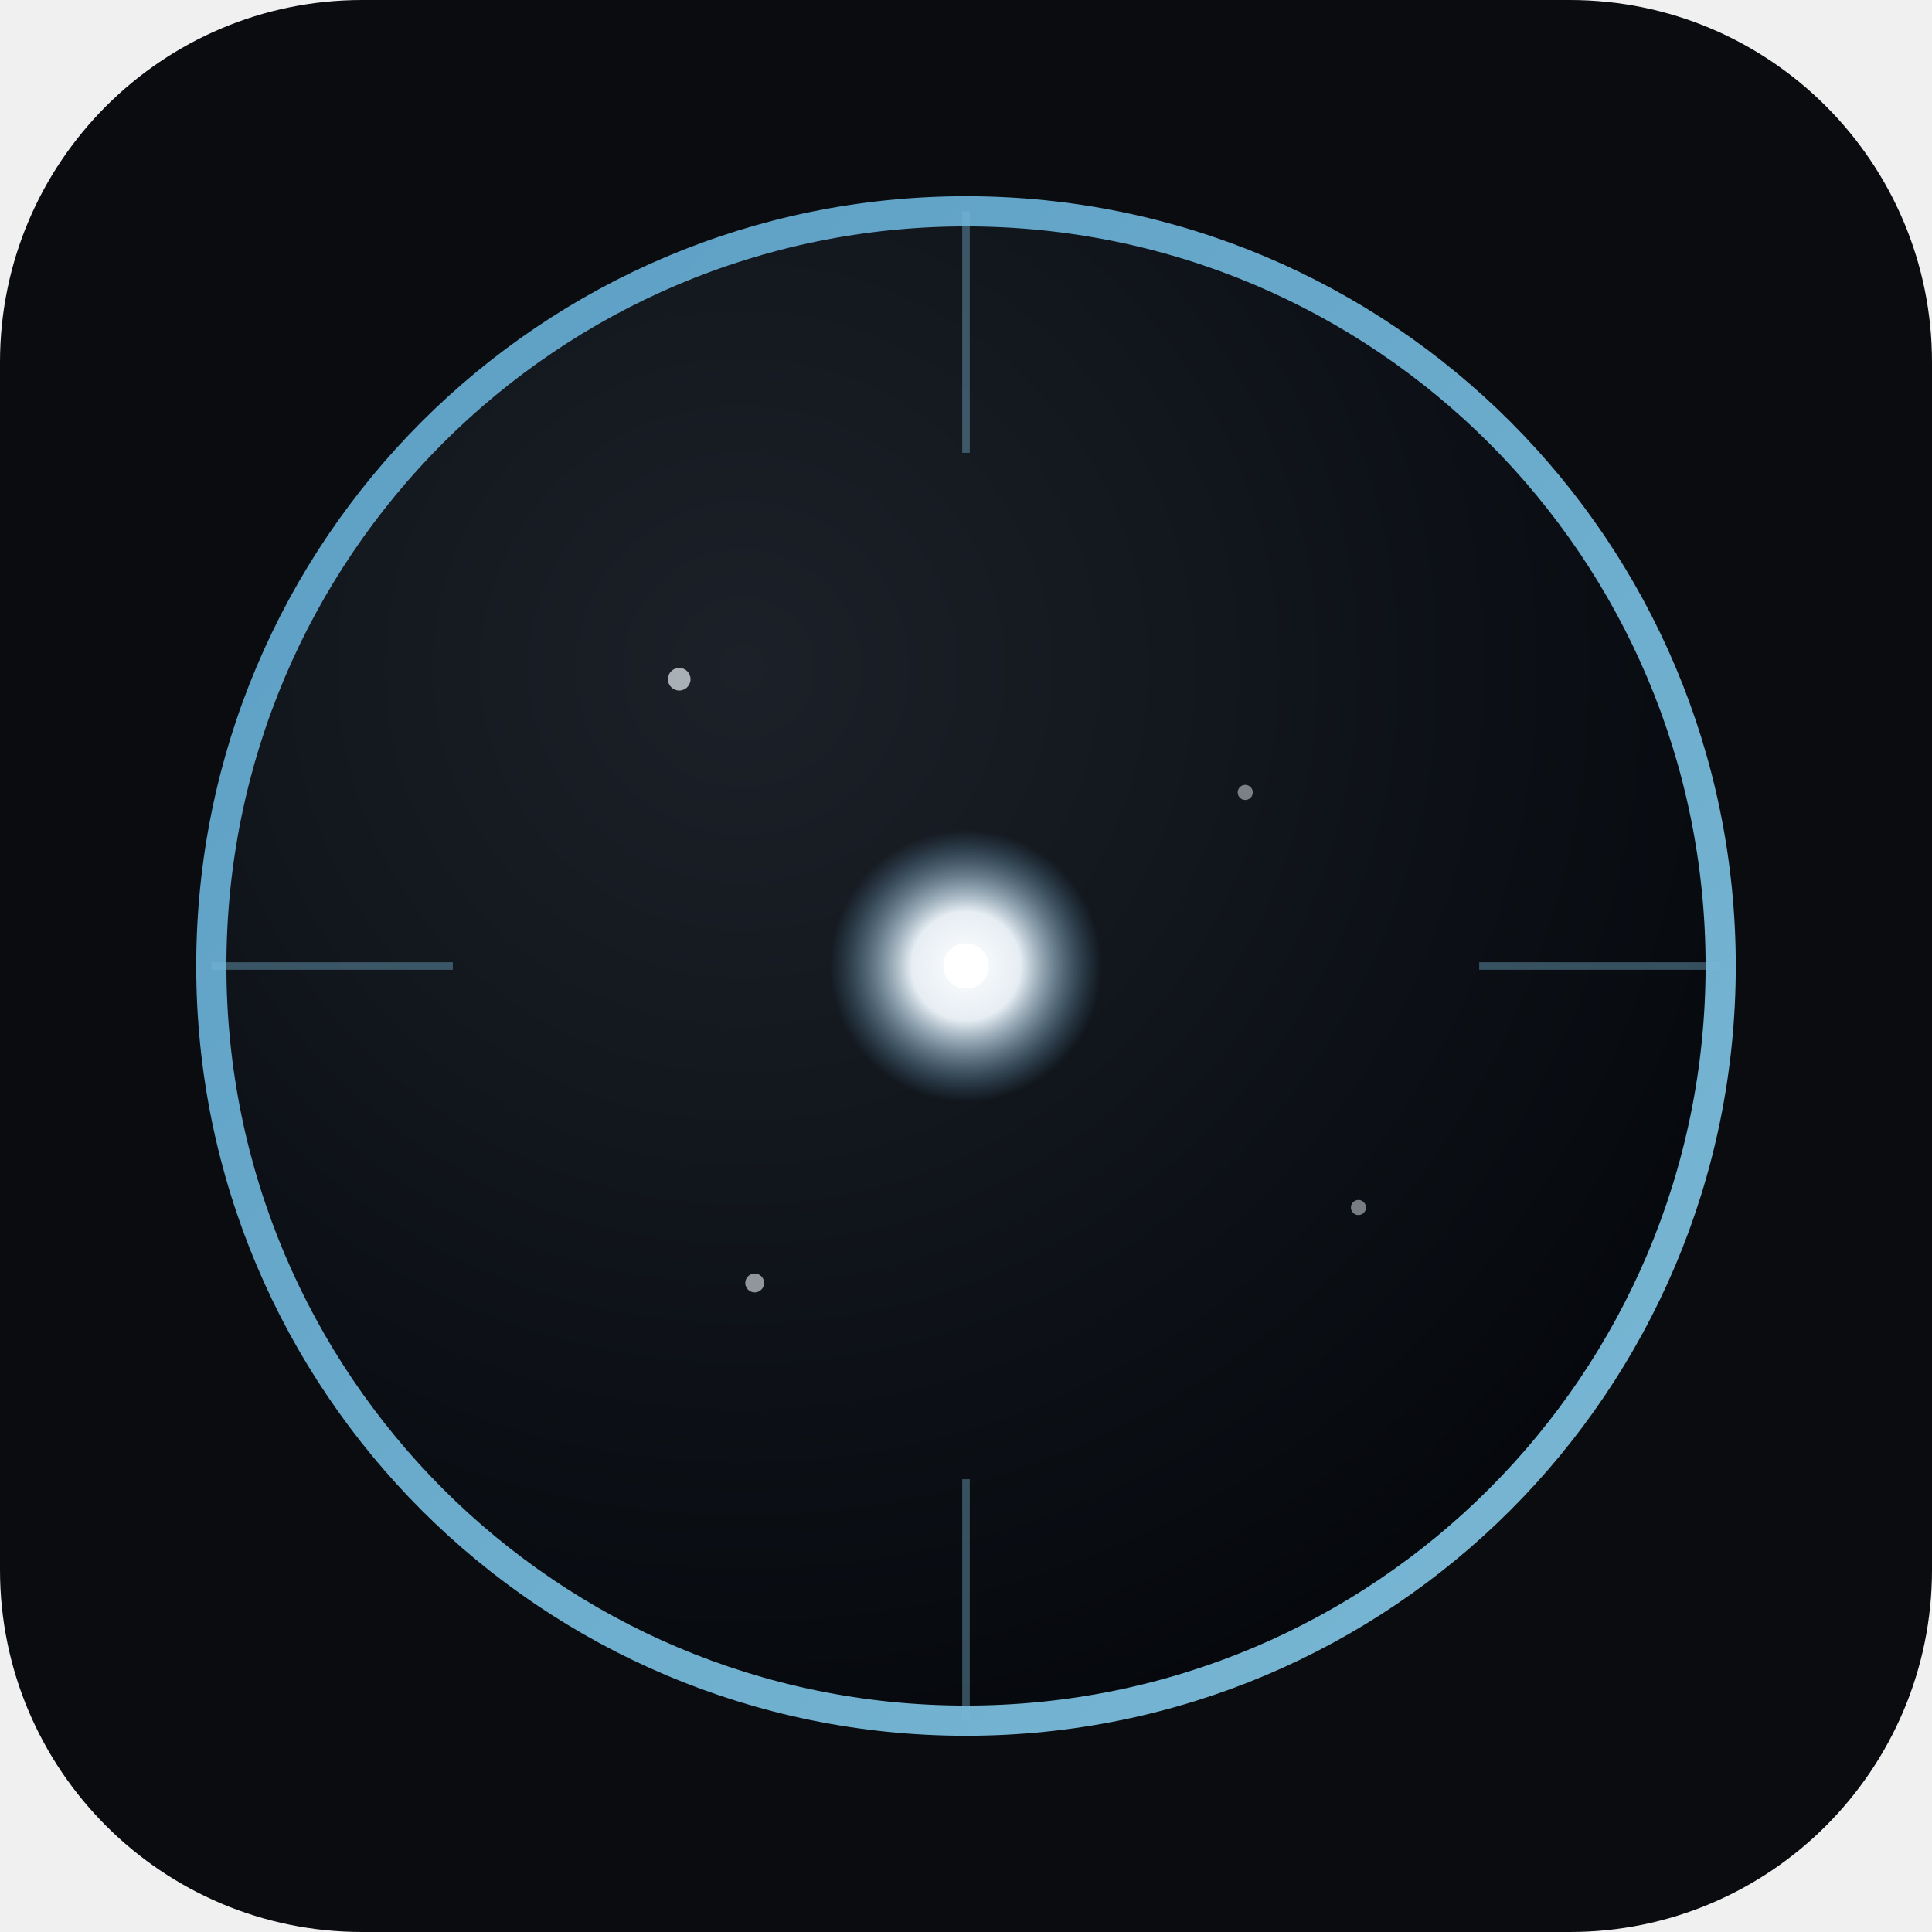
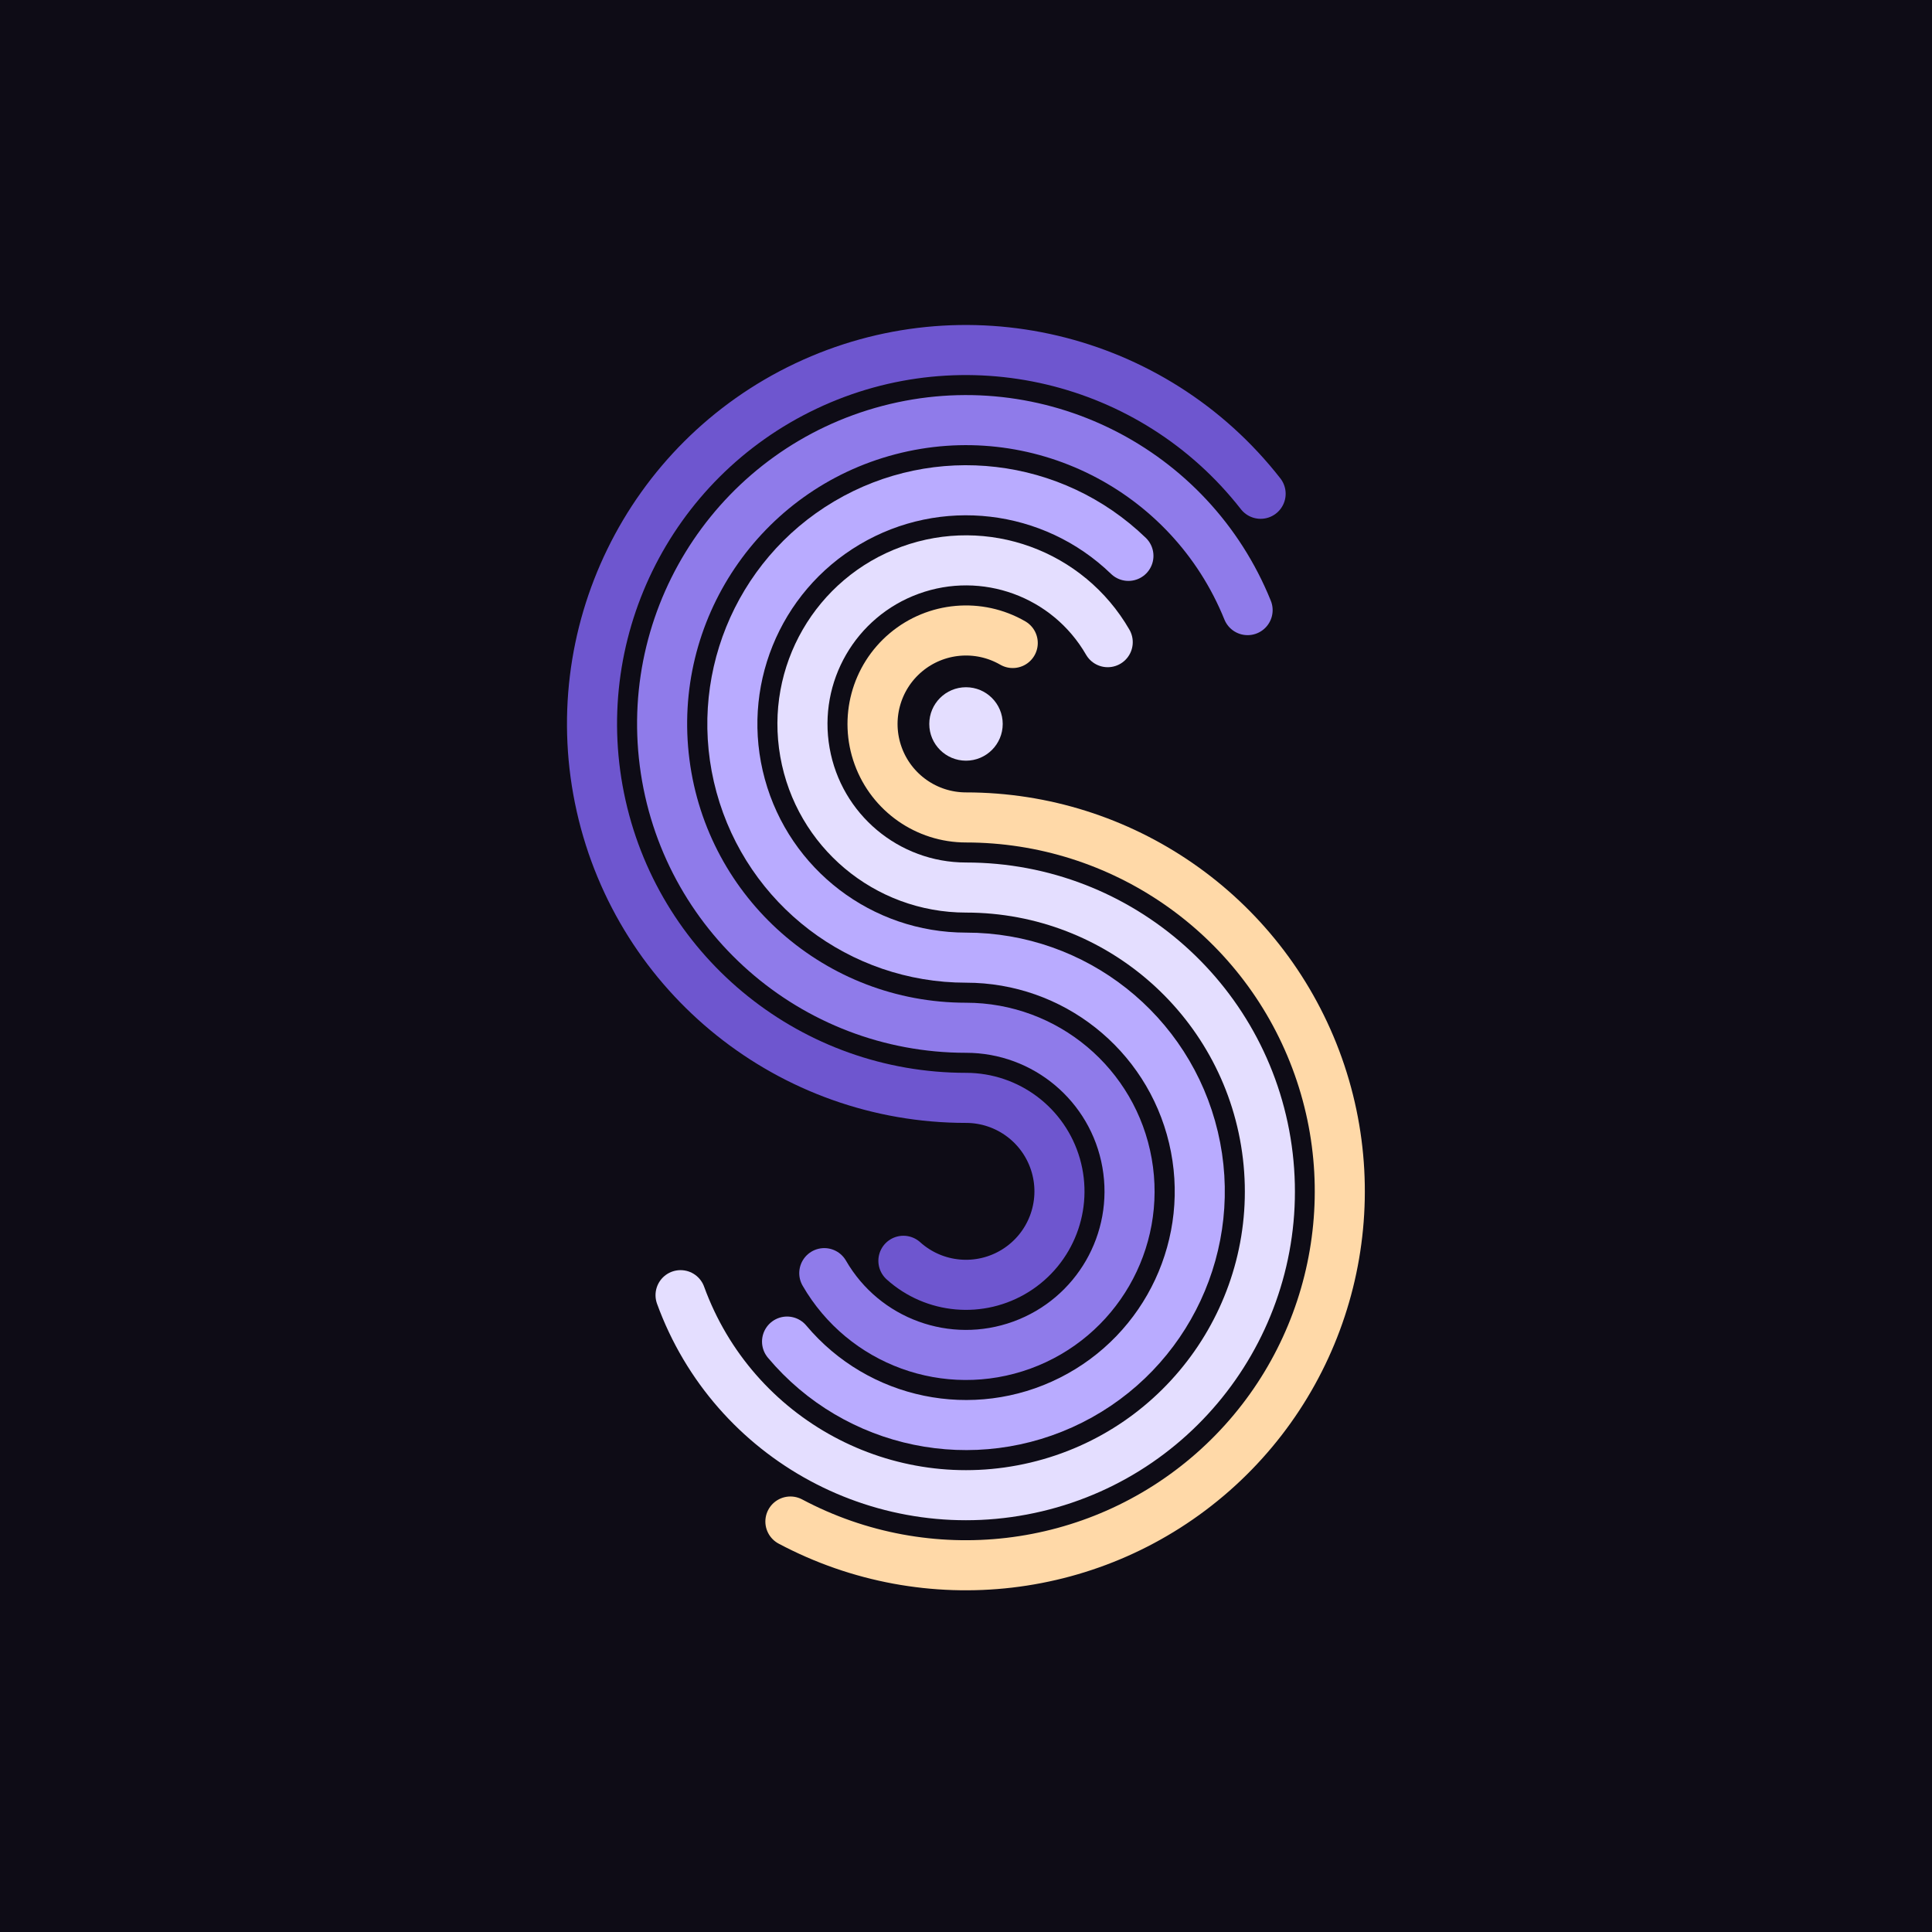
- <svg xmlns="http://www.w3.org/2000/svg" width="512" height="512" viewBox="0 0 512 512" role="img" aria-label="Skotiq">
-   <defs>
-     <radialGradient id="sky" cx="35%" cy="30%" r="80%">
-       <stop offset="0%" stop-color="#1c2129" />
-       <stop offset="60%" stop-color="#0d1117" />
-       <stop offset="100%" stop-color="#04060a" />
-     </radialGradient>
-     <linearGradient id="ring" x1="0%" y1="0%" x2="100%" y2="100%">
-       <stop offset="0%" stop-color="#5B9EC4" />
-       <stop offset="100%" stop-color="#7AB8D4" />
-     </linearGradient>
-     <radialGradient id="star" cx="50%" cy="50%" r="50%">
-       <stop offset="0%" stop-color="#ffffff" />
-       <stop offset="40%" stop-color="#e6edf3" />
-       <stop offset="100%" stop-color="#5B9EC4" stop-opacity="0" />
-     </radialGradient>
-   </defs>
-   <rect width="512" height="512" rx="96" fill="#0A0C0F" />
-   <circle cx="256" cy="256" r="200" fill="url(#sky)" stroke="url(#ring)" stroke-width="8" />
-   <line x1="56" y1="256" x2="120" y2="256" stroke="#7AB8D4" stroke-width="2" stroke-opacity="0.4" />
-   <line x1="392" y1="256" x2="456" y2="256" stroke="#7AB8D4" stroke-width="2" stroke-opacity="0.4" />
-   <line x1="256" y1="56" x2="256" y2="120" stroke="#7AB8D4" stroke-width="2" stroke-opacity="0.4" />
-   <line x1="256" y1="392" x2="256" y2="456" stroke="#7AB8D4" stroke-width="2" stroke-opacity="0.4" />
-   <circle cx="180" cy="180" r="3" fill="#e6edf3" fill-opacity="0.7" />
-   <circle cx="330" cy="210" r="2" fill="#e6edf3" fill-opacity="0.5" />
-   <circle cx="200" cy="340" r="2.5" fill="#e6edf3" fill-opacity="0.6" />
-   <circle cx="360" cy="320" r="2" fill="#e6edf3" fill-opacity="0.5" />
-   <circle cx="256" cy="256" r="36" fill="url(#star)" />
-   <circle cx="256" cy="256" r="6" fill="#ffffff" />
+ <svg xmlns="http://www.w3.org/2000/svg" role="img" aria-label="Skotiq" viewBox="0 0 100 100" width="512" height="512">
+   <rect width="100" height="100" fill="#0E0C16" />
+   <g transform="translate(10 10) scale(0.8)">
+     <g transform="translate(50 50) scale(1.08) translate(-50 -50.5)">
+       <path d="M67.65,22.21 A22.40,22.40 0 1 0 50.00,58.40 A5.60,5.60 0 1 1 46.25,68.16" fill="none" stroke="#6E56CF" stroke-width="3.0" stroke-linecap="round" />
+       <path d="M66.87,29.18 A18.20,18.20 0 1 0 50.00,54.20 A9.80,9.80 0 1 1 41.51,68.90" fill="none" stroke="#8F7BEA" stroke-width="3.0" stroke-linecap="round" />
+       <path d="M59.73,25.93 A14.00,14.00 0 1 0 50.00,50.00 A14.00,14.00 0 1 1 39.28,73.00" fill="none" stroke="#B9ABFF" stroke-width="3.0" stroke-linecap="round" />
+       <path d="M58.49,31.10 A9.80,9.80 0 1 0 50.00,45.80 A18.20,18.20 0 1 1 32.90,70.22" fill="none" stroke="#E4DEFF" stroke-width="3.0" stroke-linecap="round" />
+       <path d="M52.80,31.15 A5.60,5.60 0 1 0 50.00,41.60 A22.40,22.40 0 1 1 39.48,83.78" fill="none" stroke="#FFD9A8" stroke-width="3.0" stroke-linecap="round" />
+       <circle cx="50.0" cy="36.0" r="2.2" fill="#E4DEFF" />
+     </g>
+   </g>
</svg>
